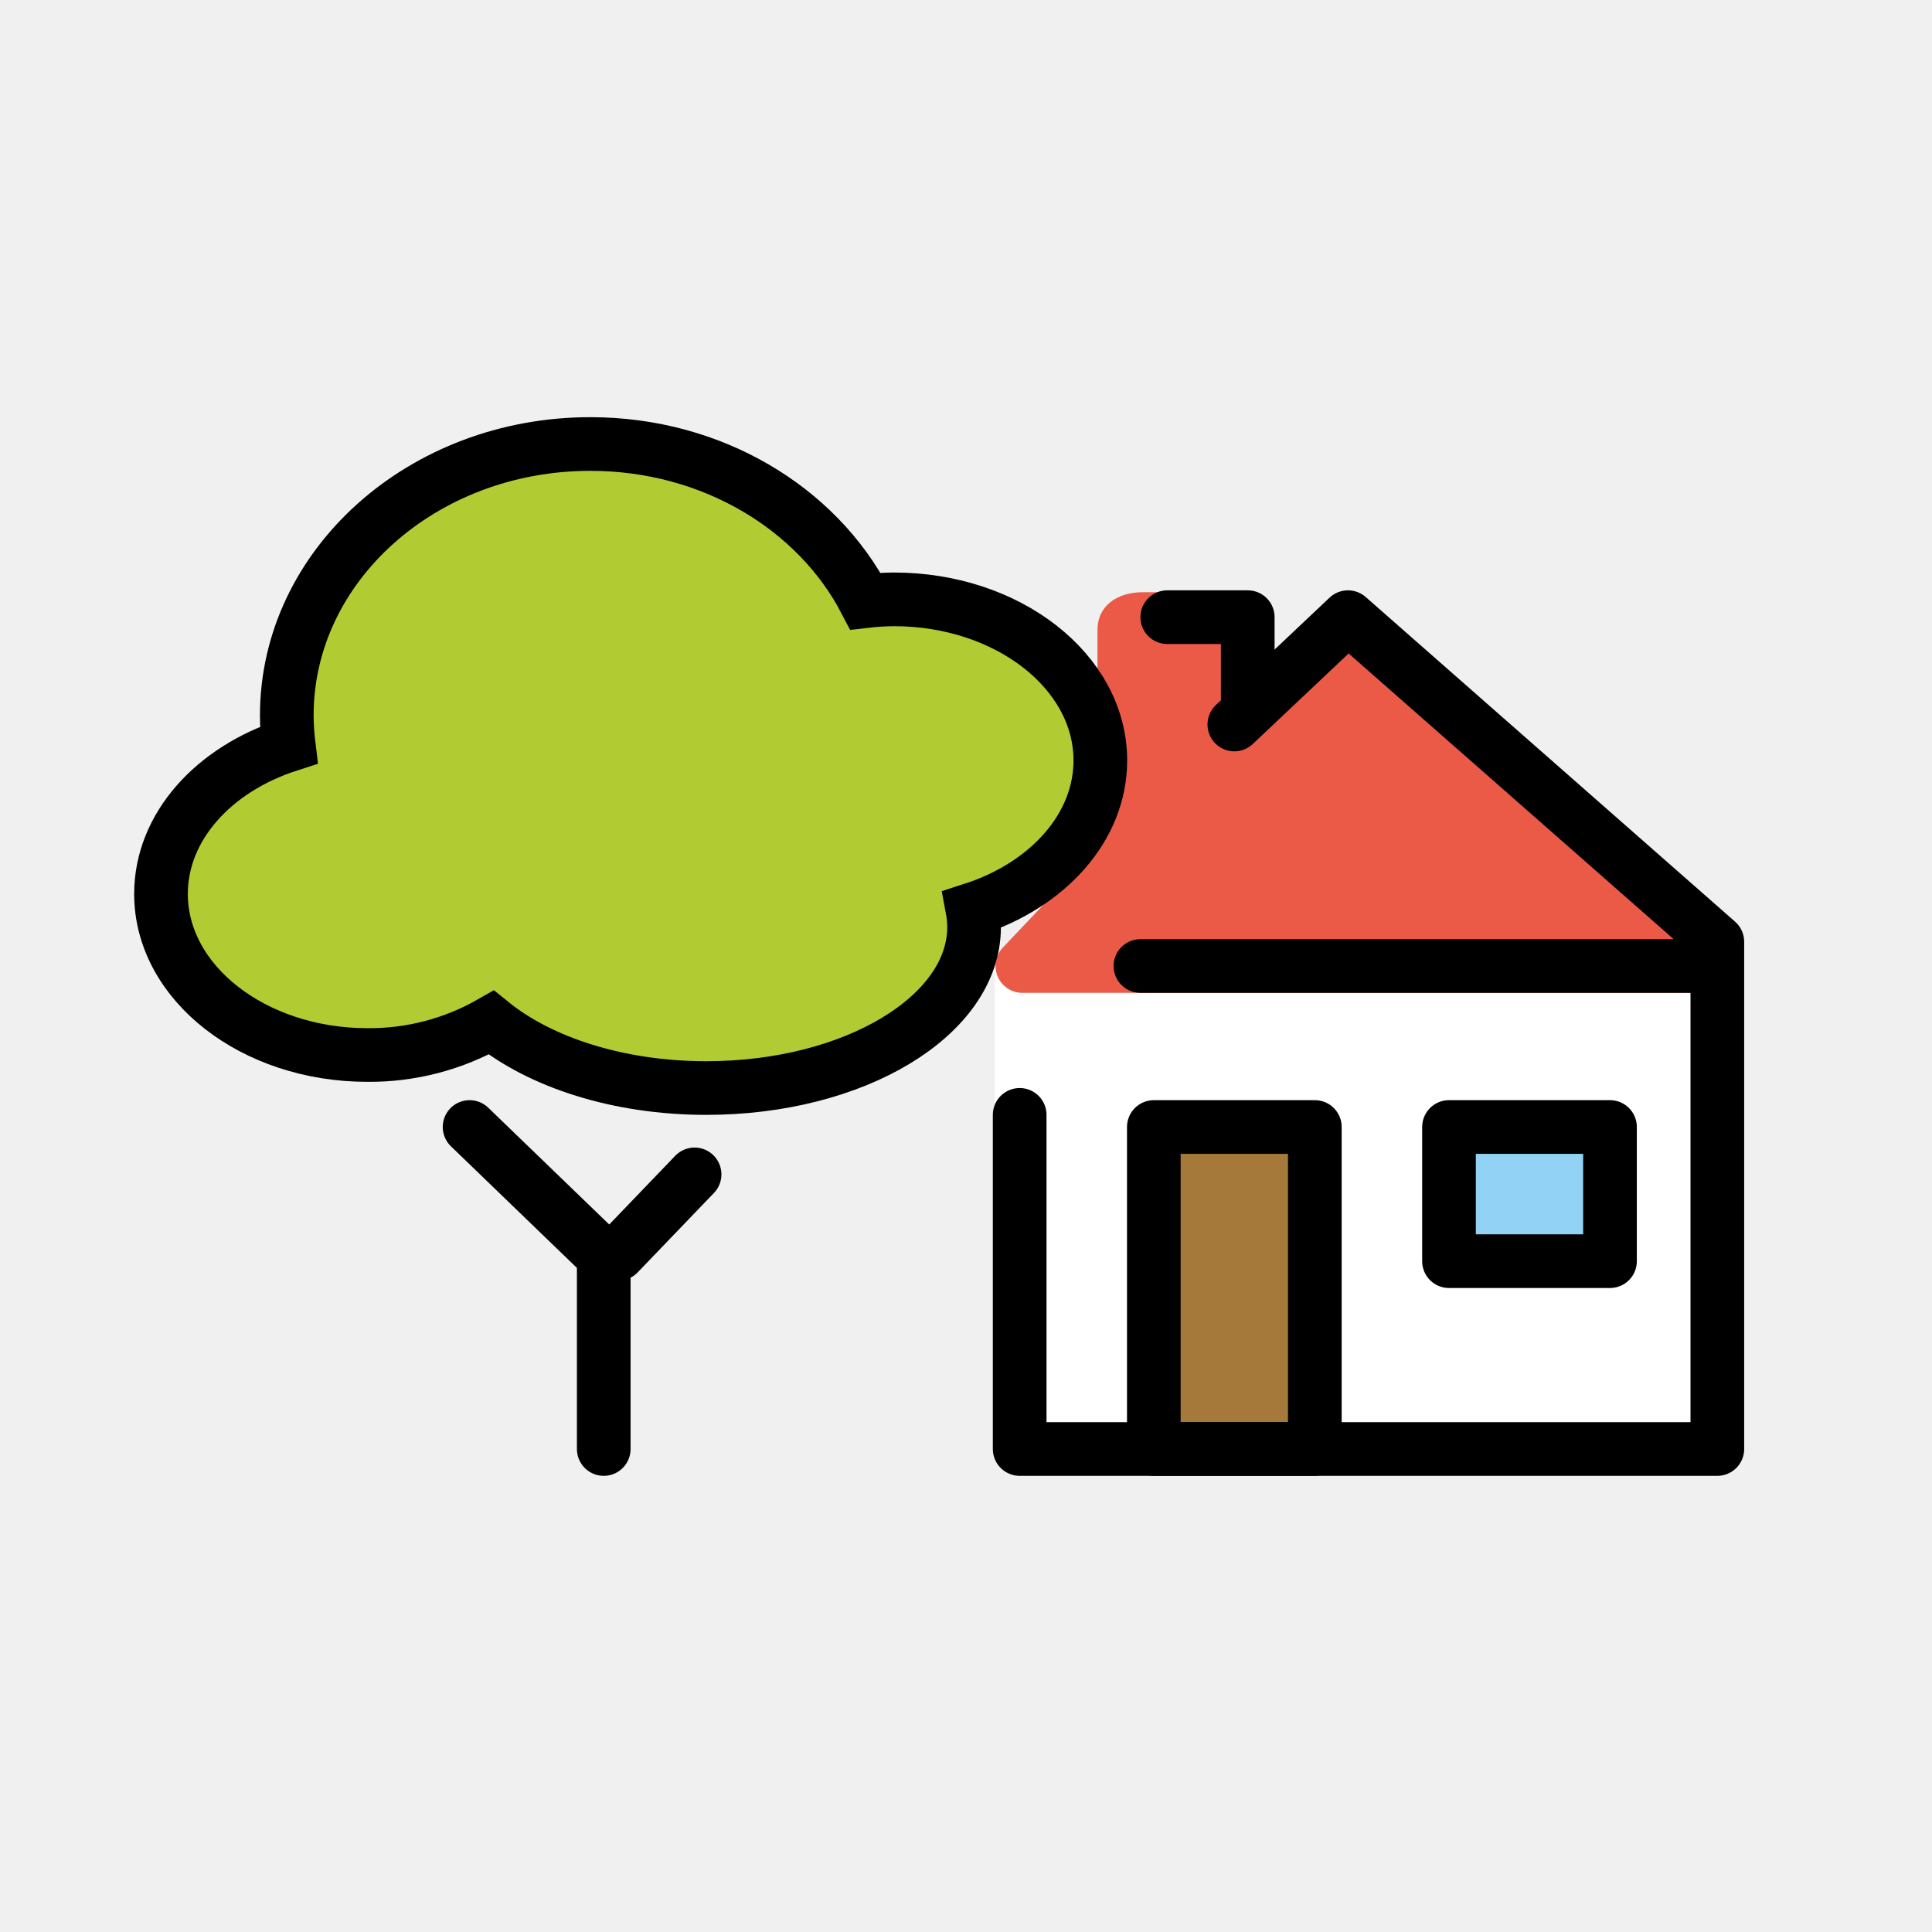
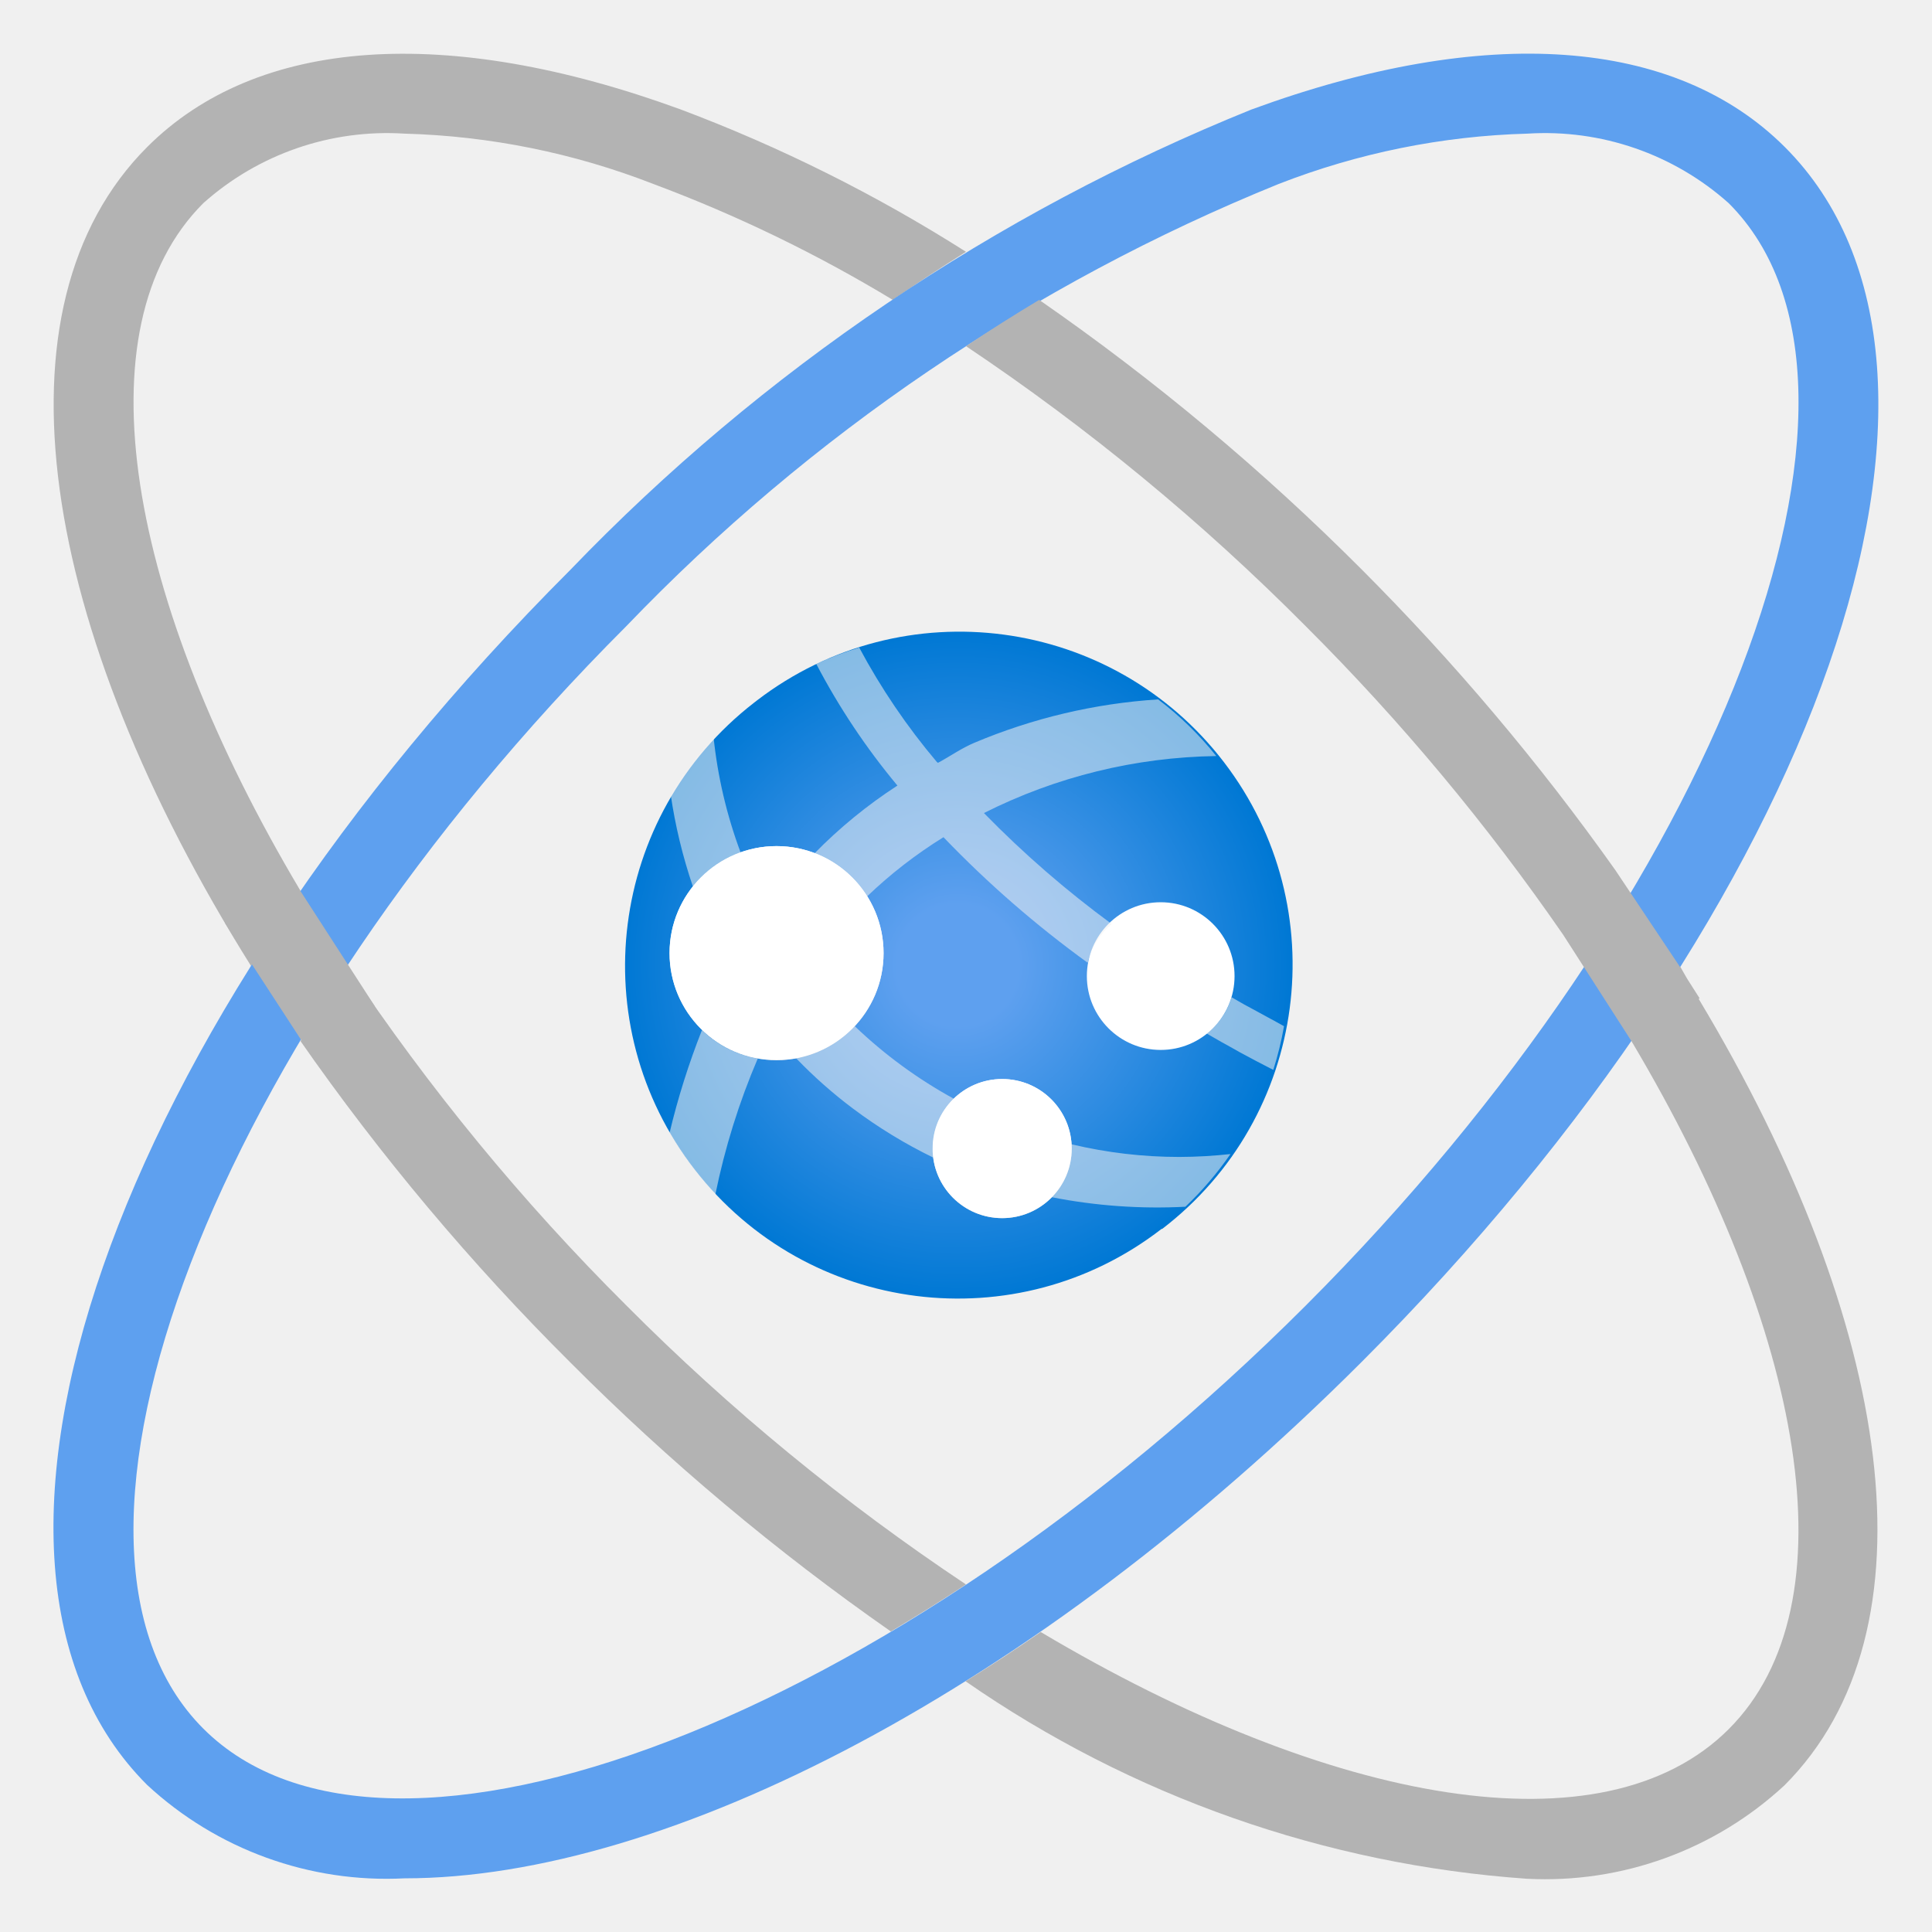
- <svg xmlns="http://www.w3.org/2000/svg" id="emoji" viewBox="0 0 72 72" version="1.1">
-   <g id="color">
-     <rect x="37.075" y="36.053" width="26.884" height="18.114" fill="#FFFFFF" />
-     <polygon fill="#EA5A47" stroke="#EA5A47" stroke-linecap="round" stroke-linejoin="round" stroke-miterlimit="10" stroke-width="2" points="50.235,23.2 38.1,36 63.5,36" />
-     <path fill="#EA5A47" d="M47.3,26l-6.4,6.059v-8.573c0-0.931,0.755-1.416,1.686-1.416h3.028 c0.931,0,1.686,0.485,1.686,1.416C47.3,23.486,47.3,26,47.3,26z" />
-     <rect x="43" y="42" width="6" height="12" fill="#A57939" />
-     <rect x="54" y="42" width="6" height="5" fill="#92D3F5" />
-     <path fill="#B1CC33" d="M41.006,28.339c0-3.312-3.445-6.003-7.694-6.003c-0.355,0.003-0.71,0.025-1.062,0.066 c-1.8-3.455-5.707-5.855-10.25-5.855c-6.248,0-11.312,4.529-11.312,10.114c0.001,0.369,0.025,0.738,0.07,1.104 C7.966,28.666,6,30.81,6,33.314c0,3.312,3.445,6.003,7.694,6.003c1.615,0.014,3.206-0.402,4.614-1.207 c1.818,1.477,4.726,2.438,8.015,2.438c5.511,0,9.978-2.688,9.978-6.003c-0.001-0.219-0.021-0.438-0.061-0.653 C39.036,32.99,41.006,30.845,41.006,28.339z" />
+ <svg xmlns="http://www.w3.org/2000/svg" viewBox="0 0 18 18">
+   <defs>
+     <linearGradient id="b" x1="7.243" y1="9.904" x2="7.232" y2="8.458" gradientUnits="userSpaceOnUse">
+       <stop offset="0" stop-color="#ccc" />
+       <stop offset=".123" stop-color="#d7d7d7" />
+       <stop offset="1" stop-color="#fcfcfc" />
+     </linearGradient>
+     <linearGradient id="c" x1="9.337" y1="11.349" x2="9.337" y2="10.053" gradientUnits="userSpaceOnUse">
+       <stop offset="0" stop-color="#ccc" />
+       <stop offset=".123" stop-color="#d7d7d7" />
+       <stop offset="1" stop-color="#fcfcfc" />
+     </linearGradient>
+     <radialGradient id="a" cx="1427.09" cy="3357.234" r="20.684" gradientTransform="matrix(.15 0 0 .15 -205.142 -494.591)" gradientUnits="userSpaceOnUse">
+       <stop offset=".183" stop-color="#5ea0ef" />
+       <stop offset="1" stop-color="#0078d4" />
+     </radialGradient>
+   </defs>
+   <g fill="#b3b3b3">
+     <path d="M3.236 9c-.153.233-.3.465-.436.7a21.85 21.85 0 002.512 2.992A21.986 21.986 0 008.3 15.2q.348-.207.7-.438a20.494 20.494 0 01-3.165-2.6A20.56 20.56 0 013.236 9zM1.894 1.893a2.571 2.571 0 011.874-.648 6.9 6.9 0 012.319.469 13.289 13.289 0 012.231 1.08q.341-.234.682-.448a14.426 14.426 0 00-2.66-1.327C4.159.223 2.394.347 1.371 1.37-.116 2.858.362 5.846 2.339 9c.145-.231.3-.463.461-.7C1.187 5.591.731 3.056 1.894 1.893z" />
  </g>
-   <g id="hair" />
-   <g id="skin" />
-   <g id="skin-shadow" />
-   <g id="line">
-     <polyline fill="none" stroke="#000000" stroke-linecap="round" stroke-linejoin="round" stroke-miterlimit="10" stroke-width="2" points="46,27 50.235,23 64,35.098 64,54 38,54 38,41.548" />
-     <rect x="43" y="42" width="6" height="12" fill="none" stroke="#000000" stroke-linecap="round" stroke-linejoin="round" stroke-miterlimit="10" stroke-width="2" />
-     <rect x="54" y="42" width="6" height="5" fill="none" stroke="#000000" stroke-linecap="round" stroke-linejoin="round" stroke-miterlimit="10" stroke-width="2" />
-     <polyline fill="none" stroke="#000000" stroke-linecap="round" stroke-linejoin="round" stroke-miterlimit="10" stroke-width="2" points="43.5,23 46.5,23 46.5,26" />
-     <path fill="none" stroke="#000000" stroke-miterlimit="10" stroke-width="2" d="M31.245,39.34" />
-     <polyline fill="none" stroke="#000000" stroke-linecap="round" stroke-linejoin="round" stroke-width="2" points="22.5,54 22.5,46.827 17.5,42" />
-     <line x1="23.041" x2="25.885" y1="46.727" y2="43.766" fill="none" stroke="#000000" stroke-linecap="round" stroke-linejoin="round" stroke-width="2" />
-     <path fill="none" stroke="#000000" stroke-linecap="round" stroke-miterlimit="10" stroke-width="2" d="M41.006,28.339 c0-3.312-3.445-6.003-7.694-6.003c-0.355,0.003-0.71,0.025-1.062,0.066c-1.8-3.455-5.707-5.855-10.25-5.855 c-6.248,0-11.312,4.529-11.312,10.114c0.001,0.369,0.025,0.738,0.07,1.104C7.966,28.666,6,30.81,6,33.314 c0,3.312,3.445,6.003,7.694,6.003c1.615,0.014,3.206-0.402,4.614-1.207c1.818,1.477,4.726,2.438,8.015,2.438 c5.511,0,9.978-2.688,9.978-6.003c-0.001-0.219-0.021-0.438-0.061-0.653 C39.036,32.99,41.006,30.845,41.006,28.339z" />
-     <line x1="63.5" x2="42.5" y1="36" y2="36" fill="none" stroke="#000000" stroke-linecap="round" stroke-linejoin="round" stroke-miterlimit="10" stroke-width="2" />
+   <path d="M3.77 17.5a3.28 3.28 0 01-2.4-.871C-.7 14.56 1.035 9.589 5.312 5.311A18.318 18.318 0 0111.66 1.02c2.181-.8 3.946-.672 4.969.35 2.068 2.068.336 7.039-3.941 11.317C9.632 15.742 6.222 17.5 3.77 17.5zM14.232 1.245a6.9 6.9 0 00-2.319.469 17.572 17.572 0 00-6.078 4.12C1.983 9.686.178 14.389 1.894 16.105s6.419-.089 10.271-3.941 5.657-8.556 3.941-10.271a2.571 2.571 0 00-1.874-.648z" fill="#5ea0ef" />
+   <path fill="#b3b3b3" d="M2.8 8.303l.692 1.072-.554.517-.842-1.293.704-.296zM15.05 8.107a21.862 21.862 0 00-2.362-2.8 21.737 21.737 0 00-3.006-2.513c-.227.136-.455.28-.682.431a20.682 20.682 0 013.165 2.609 20.548 20.548 0 012.4 2.877l.635.989c1.613 2.712 2.069 5.247.906 6.41s-3.7.707-6.41-.905c-.232.161-.465.314-.7.459a10.449 10.449 0 005.23 1.84 3.28 3.28 0 002.4-.871c1.439-1.44 1.024-4.287-.8-7.327l.009-.005-.116-.182c-.024-.039-.042-.076-.066-.115v.006z" />
+   <path d="M10.824 11.448a3.1 3.1 0 11-3.8-4.9l.031-.024a3.1 3.1 0 013.771 4.927" fill="url(#a)" />
+   <circle cx="7.235" cy="8.88" r=".997" fill="url(#b)" />
+   <circle cx="9.337" cy="10.701" r=".648" fill="url(#c)" />
+   <circle cx="10.814" cy="9.094" r=".688" fill="#fff" />
+   <g fill="#f2f2f2">
+     <path d="M6.238 10.555a3.615 3.615 0 00.227.336 3.056 3.056 0 00.2.237 6.506 6.506 0 01.395-1.266.99.99 0 01-.52-.265 7.07 7.07 0 00-.302.958zM6.9 7.942a4.356 4.356 0 01-.252-1.075 3.071 3.071 0 00-.4.532 4.836 4.836 0 00.208.862.989.989 0 01.444-.319zM7.963 9.56a.99.99 0 01-.545.3 4.362 4.362 0 00.53.469 4.593 4.593 0 00.747.456.772.772 0 01-.006-.084.645.645 0 01.2-.463 4.359 4.359 0 01-.926-.678zM9.983 10.661v.04a.644.644 0 01-.185.453 5.093 5.093 0 001.246.089 3.122 3.122 0 00.42-.491 4.49 4.49 0 01-.478.027 4.333 4.333 0 01-1.003-.118zM10.358 8.609a9.631 9.631 0 01-1.191-1.034 4.965 4.965 0 012.165-.531 3.044 3.044 0 00-.542-.528 5.28 5.28 0 00-1.714.405c-.119.05-.223.125-.337.186l-.01-.007a6.128 6.128 0 01-.724-1.067 3.142 3.142 0 00-.4.153 6.423 6.423 0 00.756 1.133 4.546 4.546 0 00-.775.634.994.994 0 01.491.4A4.309 4.309 0 018.79 7.8a9.98 9.98 0 001.344 1.17.674.674 0 01.224-.361zM11.853 9.5l-.012-.006-.108-.059-.02-.011-.1-.054-.024-.013-.115-.066a.656.656 0 01-.232.338l.136.078.031.017.127.071.012.007c.1.055.208.111.315.166a3.153 3.153 0 00.1-.407z" opacity=".55" />
  </g>
+   <circle cx="7.235" cy="8.88" r=".997" fill="#fff" />
+   <circle cx="9.337" cy="10.701" r=".648" fill="#fff" />
</svg>
